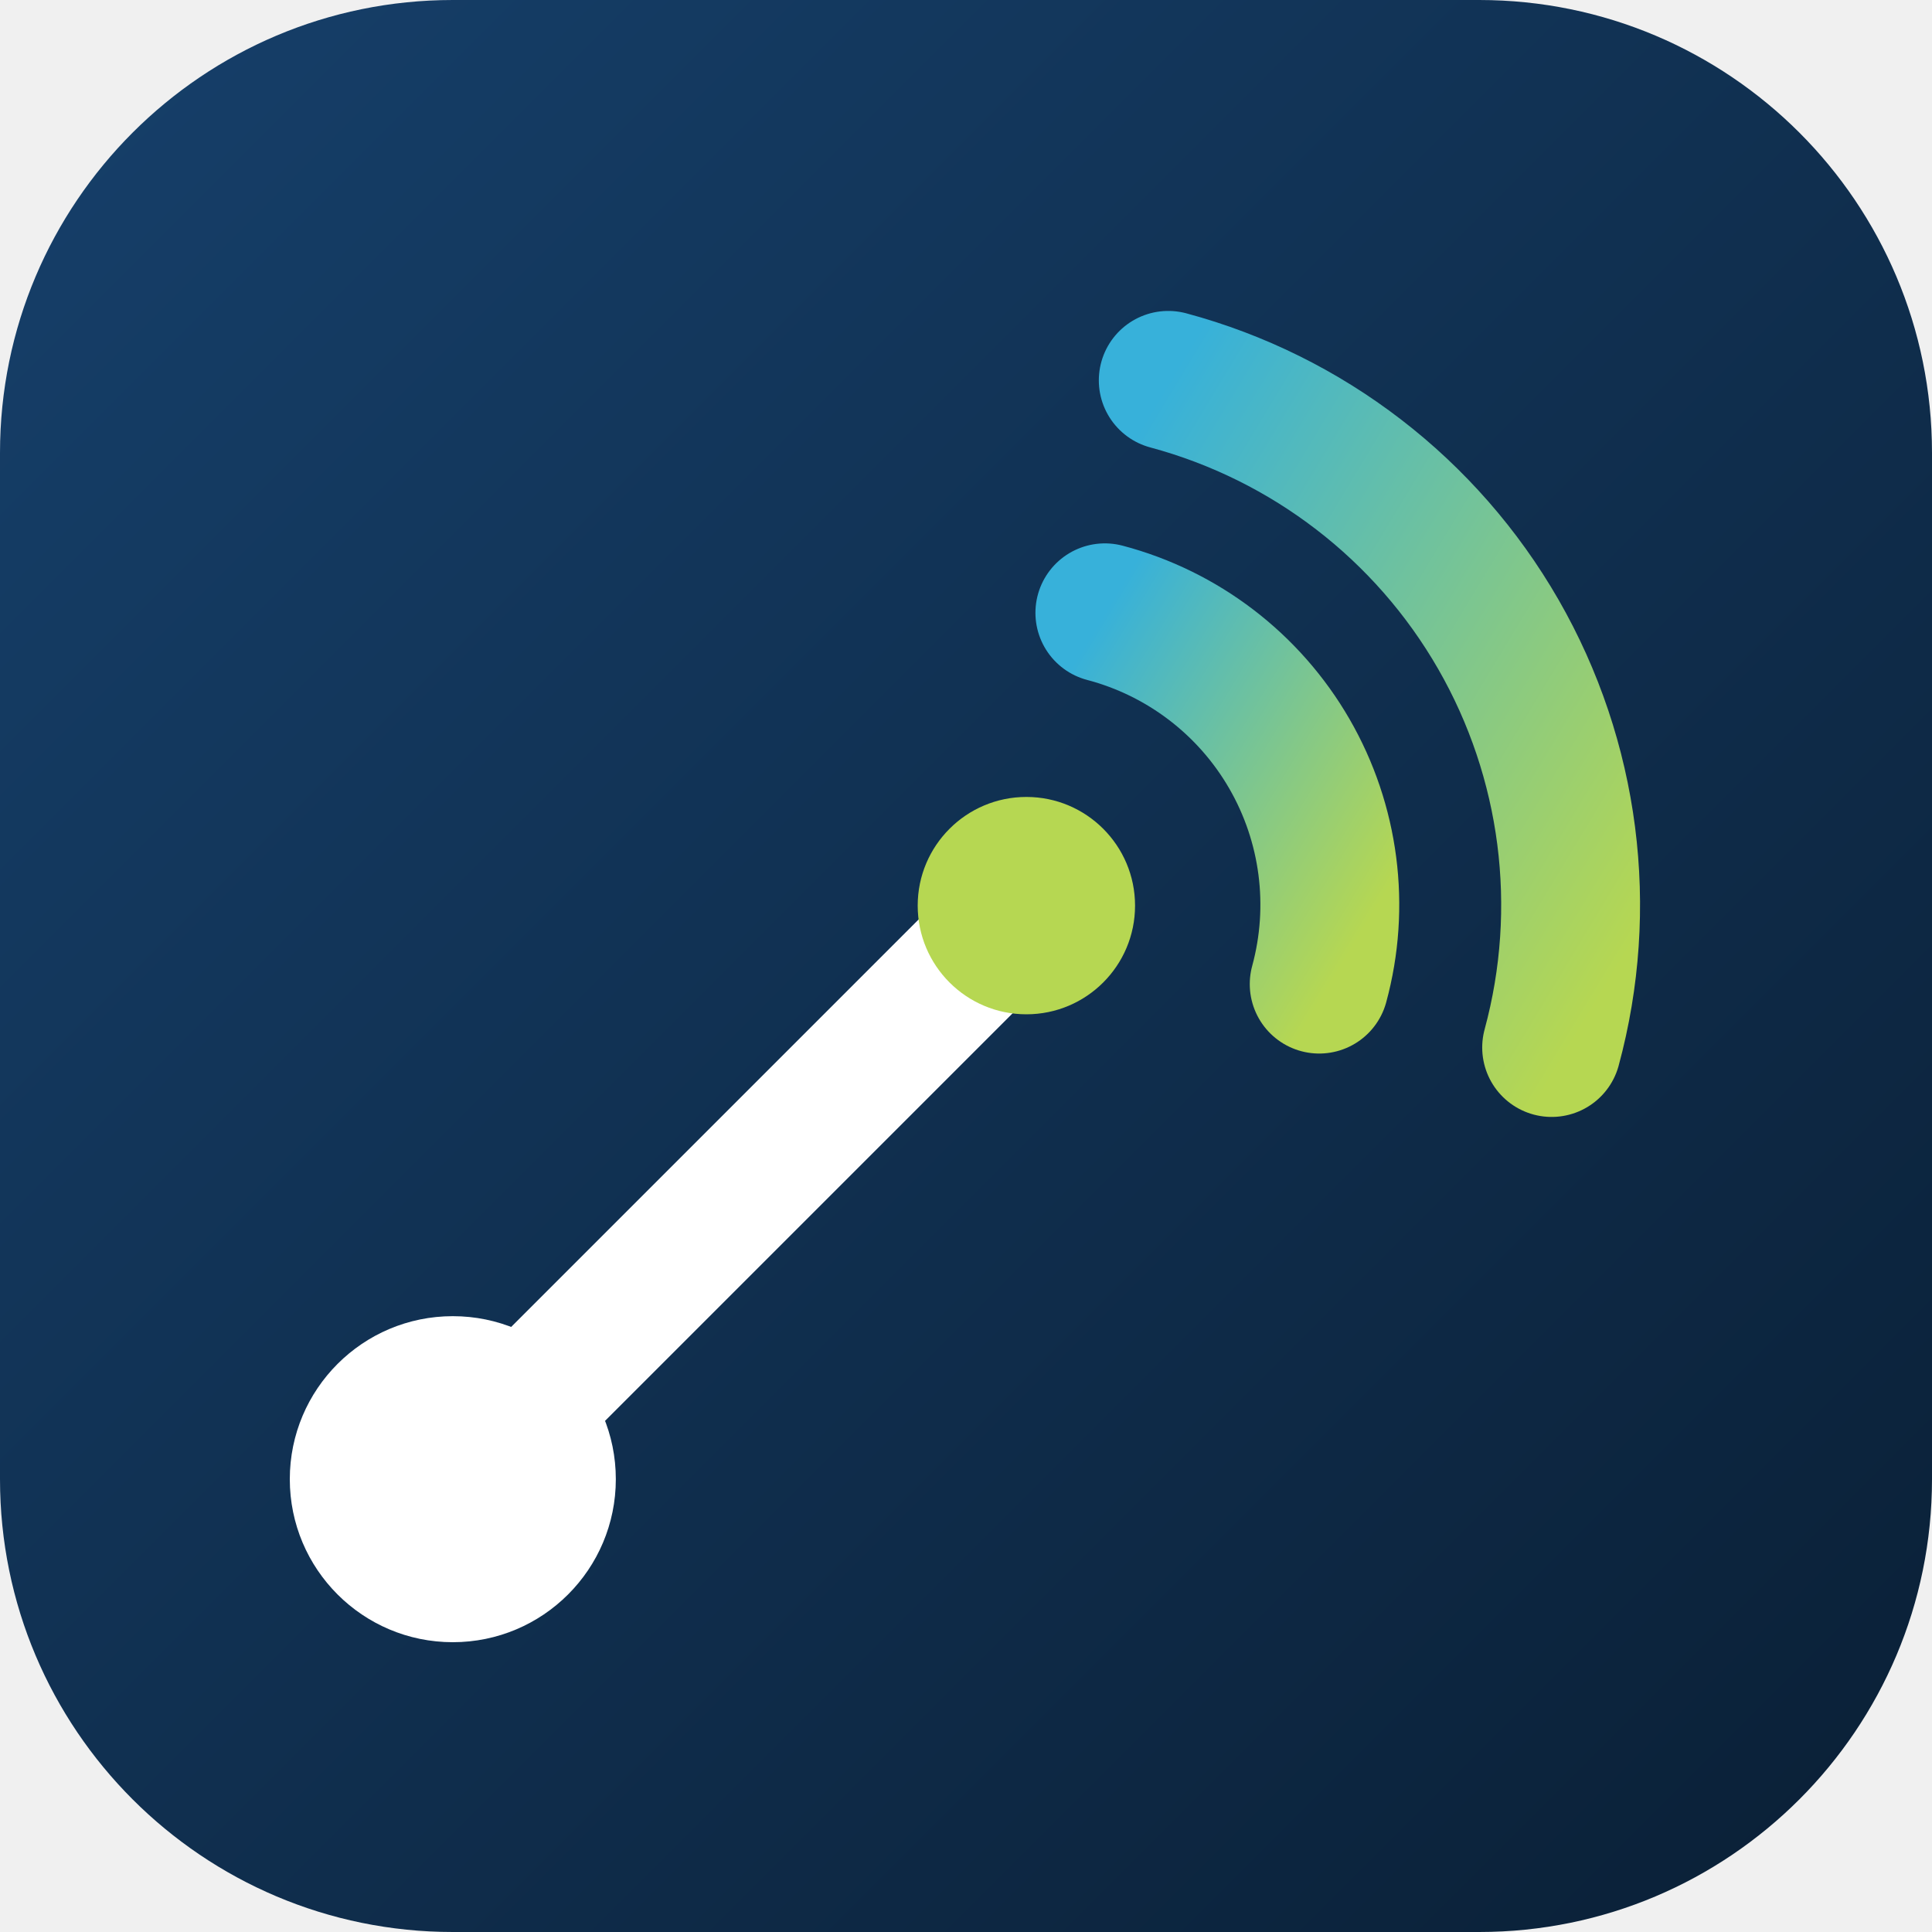
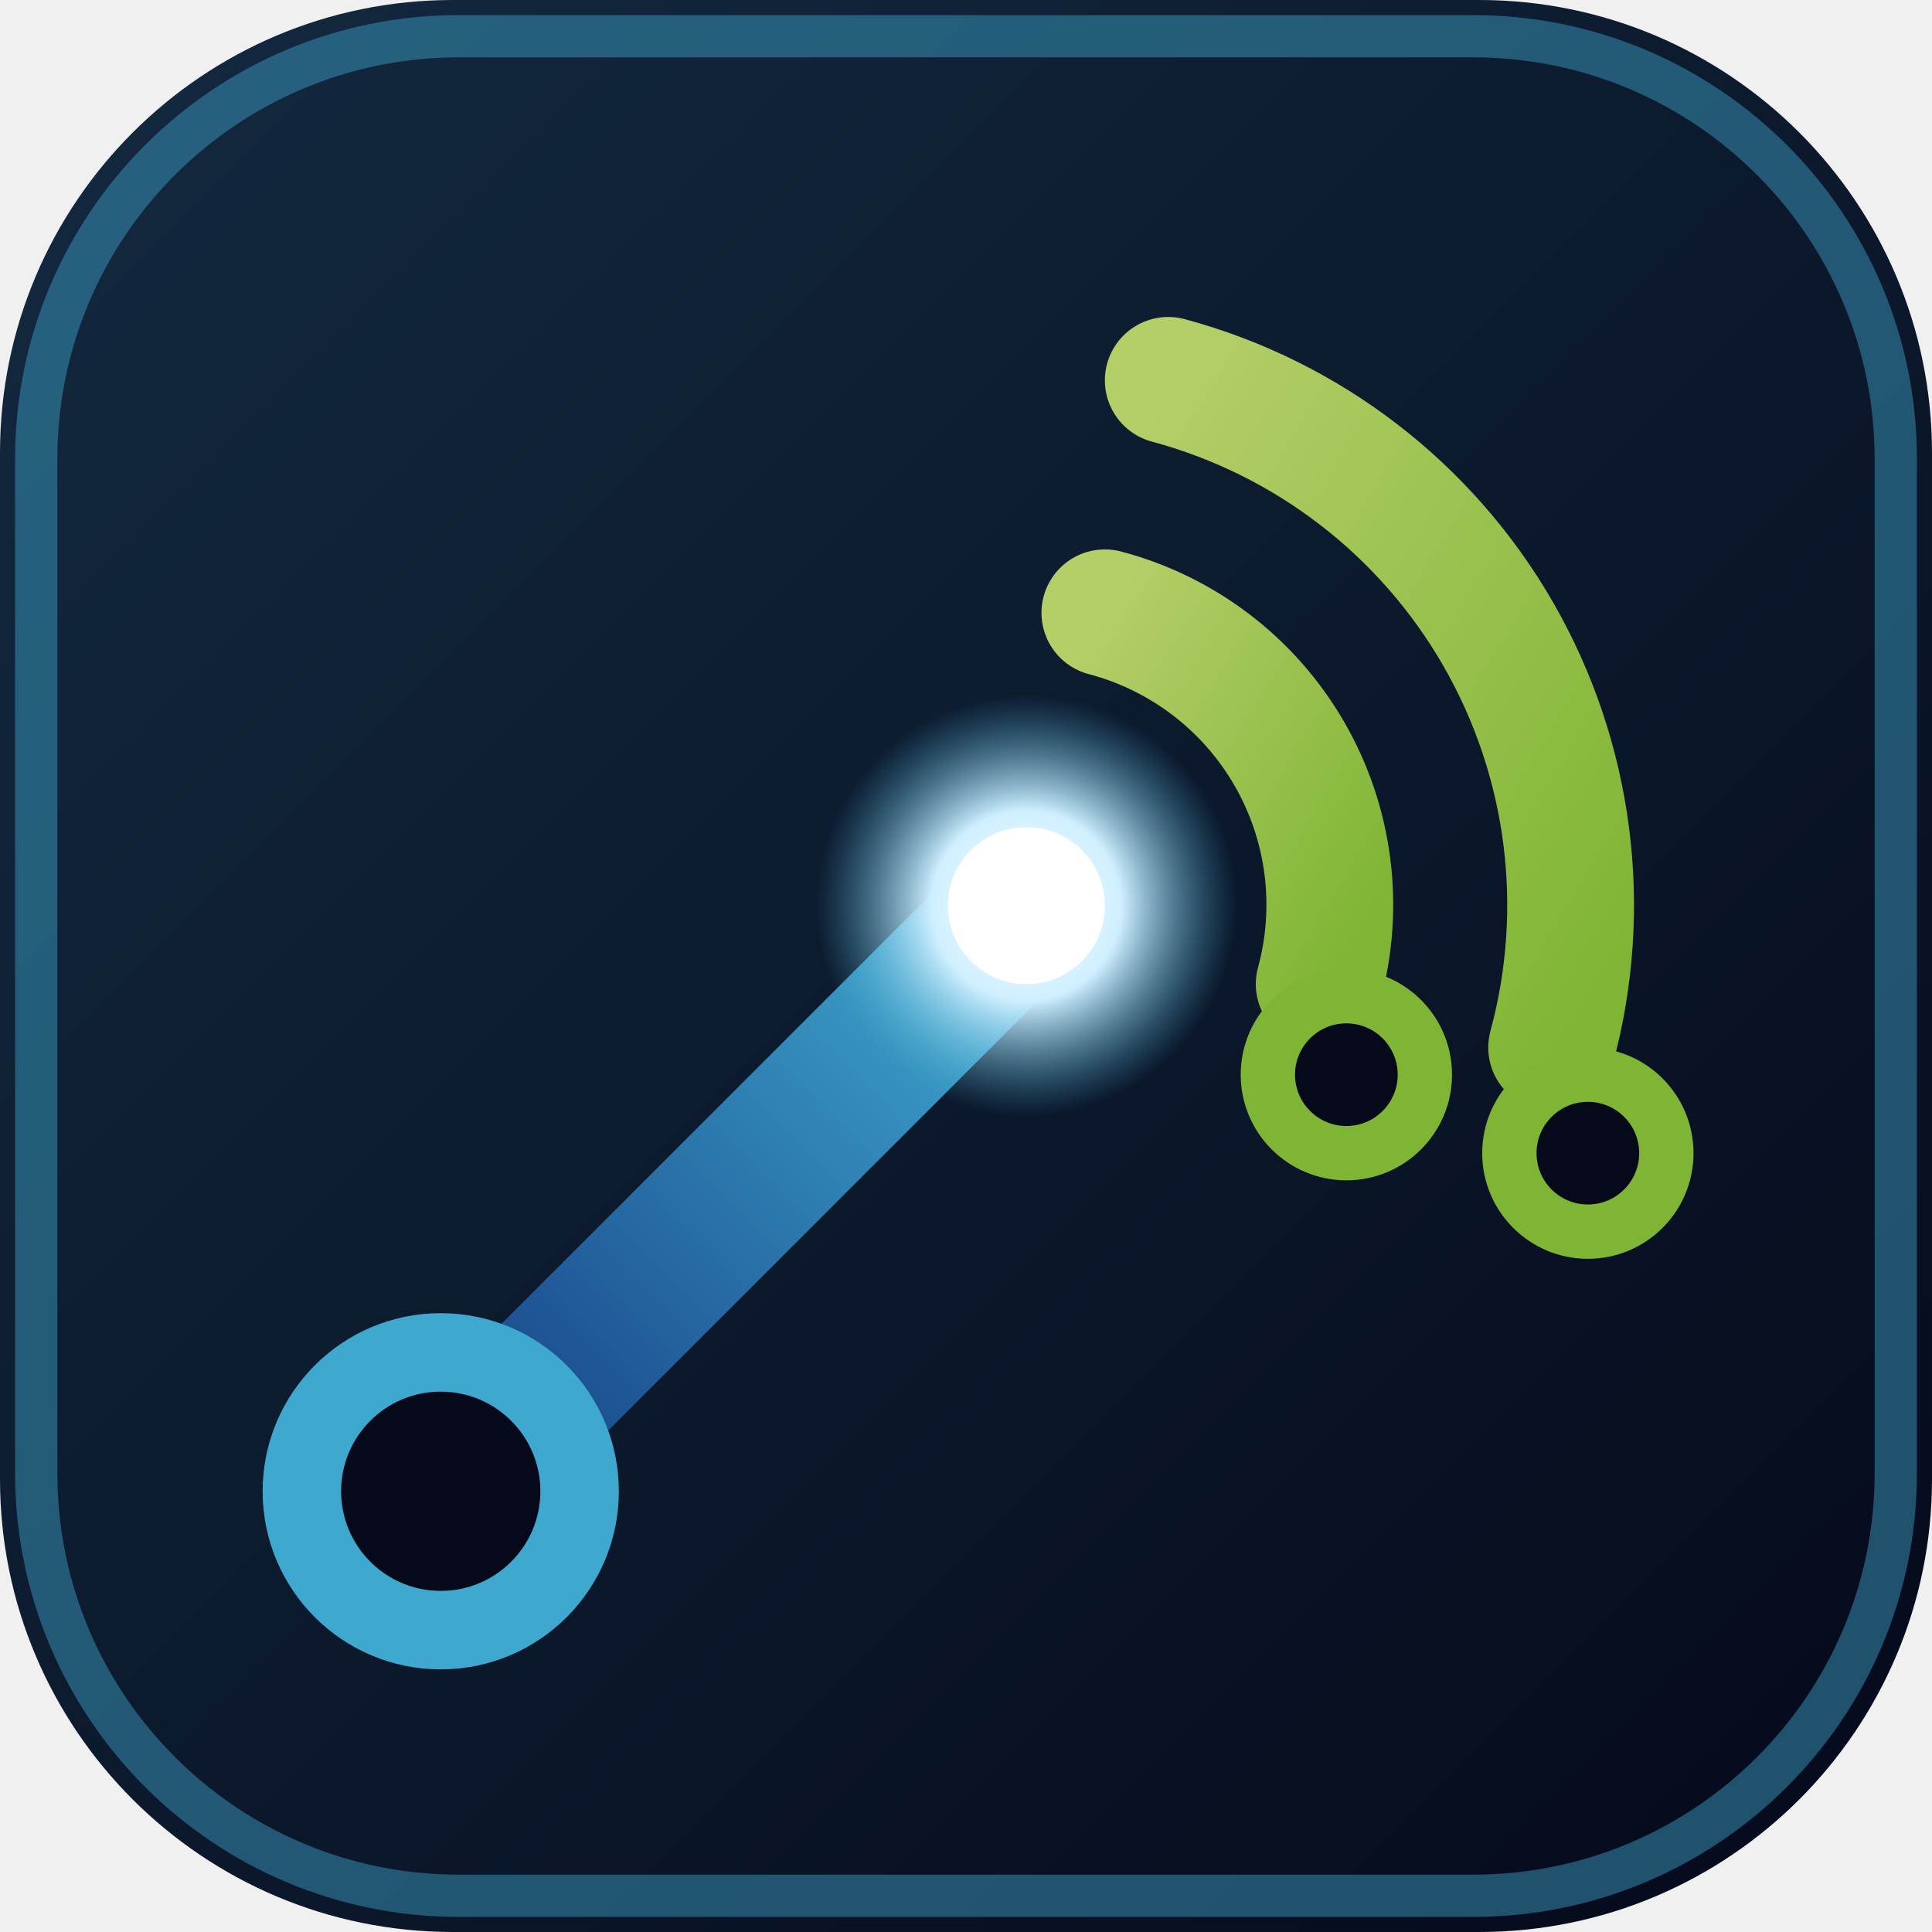
<svg xmlns="http://www.w3.org/2000/svg" viewBox="0 0 64 64">
  <defs>
    <linearGradient id="mf" x1="0" y1="0" x2="1" y2="1">
-       <stop offset="0" stop-color="#16406b" />
-       <stop offset="1" stop-color="#0a1f35" />
+       <stop offset="0" stop-color="#132a40" />
+       <stop offset="1" stop-color="#05091a" />
+     </linearGradient>
+     <linearGradient id="mb" x1="0" y1="1" x2="1" y2="0">
+       <stop offset="0" stop-color="#184489" />
+       <stop offset="1" stop-color="#3ea8ce" />
    </linearGradient>
    <linearGradient id="mg" x1="0" y1="0" x2="1" y2="1">
-       <stop offset="0" stop-color="#37B1DA" />
-       <stop offset="1" stop-color="#B6D752" />
+       <stop offset="0" stop-color="#b4ce68" />
+       <stop offset="1" stop-color="#7fb535" />
    </linearGradient>
+     <radialGradient id="mbrilho">
+       <stop offset="0" stop-color="#ffffff" />
+       <stop offset="0.45" stop-color="#cfefff" />
+       <stop offset="1" stop-color="#3ea8ce" stop-opacity="0" />
+     </radialGradient>
  </defs>
  <rect width="64" height="64" rx="15" fill="url(#mf)" />
-   <path d="M36.6 20.3 A10 10 0 0 1 43.7 32.6" fill="none" stroke="url(#mg)" stroke-width="4.6" stroke-linecap="round" />
-   <path d="M38.7 12.6 A18 18 0 0 1 51.4 34.7" fill="none" stroke="url(#mg)" stroke-width="4.6" stroke-linecap="round" />
-   <path d="M15 49 L 33 31" stroke="#ffffff" stroke-width="4.4" stroke-linecap="round" />
-   <circle cx="15" cy="49" r="5.4" fill="#ffffff" />
-   <circle cx="34" cy="30" r="3.6" fill="#B6D752" />
+   <rect x="1.2" y="1.2" width="61.6" height="61.6" rx="14" fill="none" stroke="#3ea8ce" stroke-opacity=".45" stroke-width="1.4" />
+   <path d="M36.6 20.3 A10 10 0 0 1 43.7 32.6" fill="none" stroke="url(#mg)" stroke-width="4.2" stroke-linecap="round" />
+   <path d="M38.7 12.6 A18 18 0 0 1 51.4 34.7" fill="none" stroke="url(#mg)" stroke-width="4.2" stroke-linecap="round" />
+   <circle cx="44.6" cy="35.6" r="2.6" fill="#05091a" stroke="#7fb535" stroke-width="1.8" />
+   <circle cx="52.6" cy="38.2" r="2.6" fill="#05091a" stroke="#7fb535" stroke-width="1.8" />
+   <path d="M16 48 L 33 31" stroke="url(#mb)" stroke-width="5" stroke-linecap="round" />
+   <circle cx="14.6" cy="49.4" r="4.6" fill="#05091a" stroke="#3ea8ce" stroke-width="2.6" />
+   <circle cx="34" cy="30" r="7" fill="url(#mbrilho)" />
+   <circle cx="34" cy="30" r="2.6" fill="#ffffff" />
</svg>
